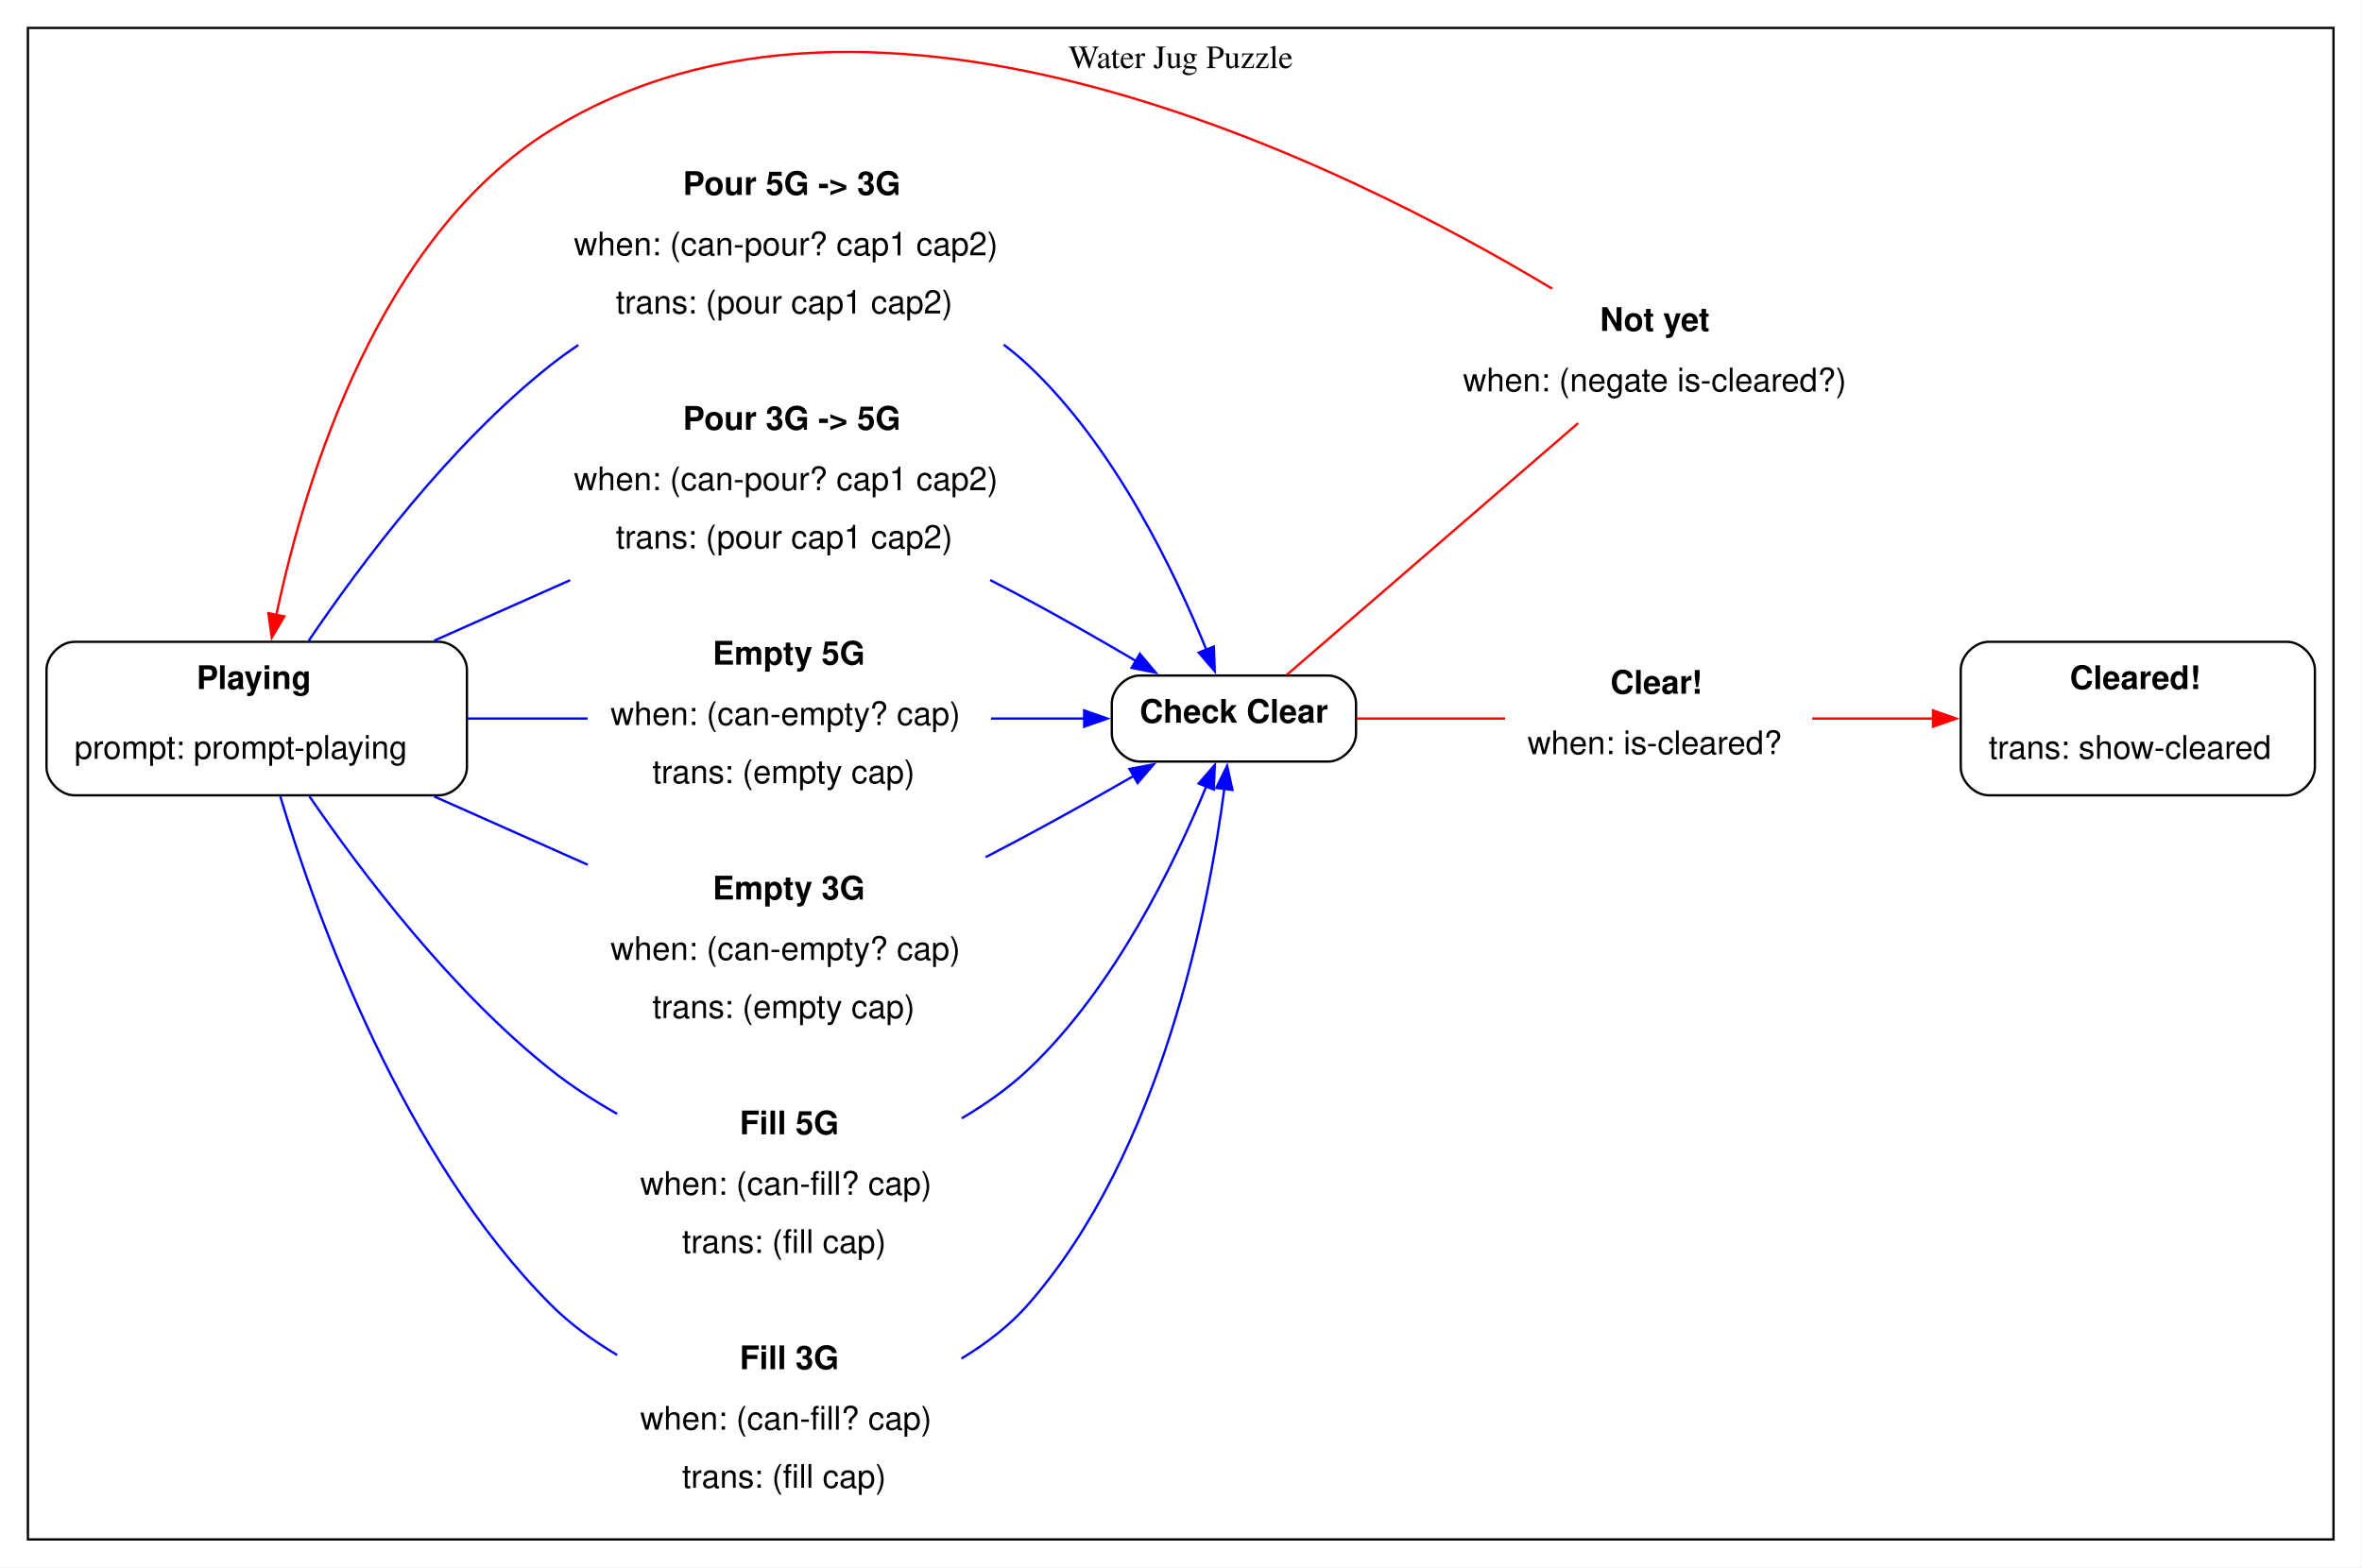
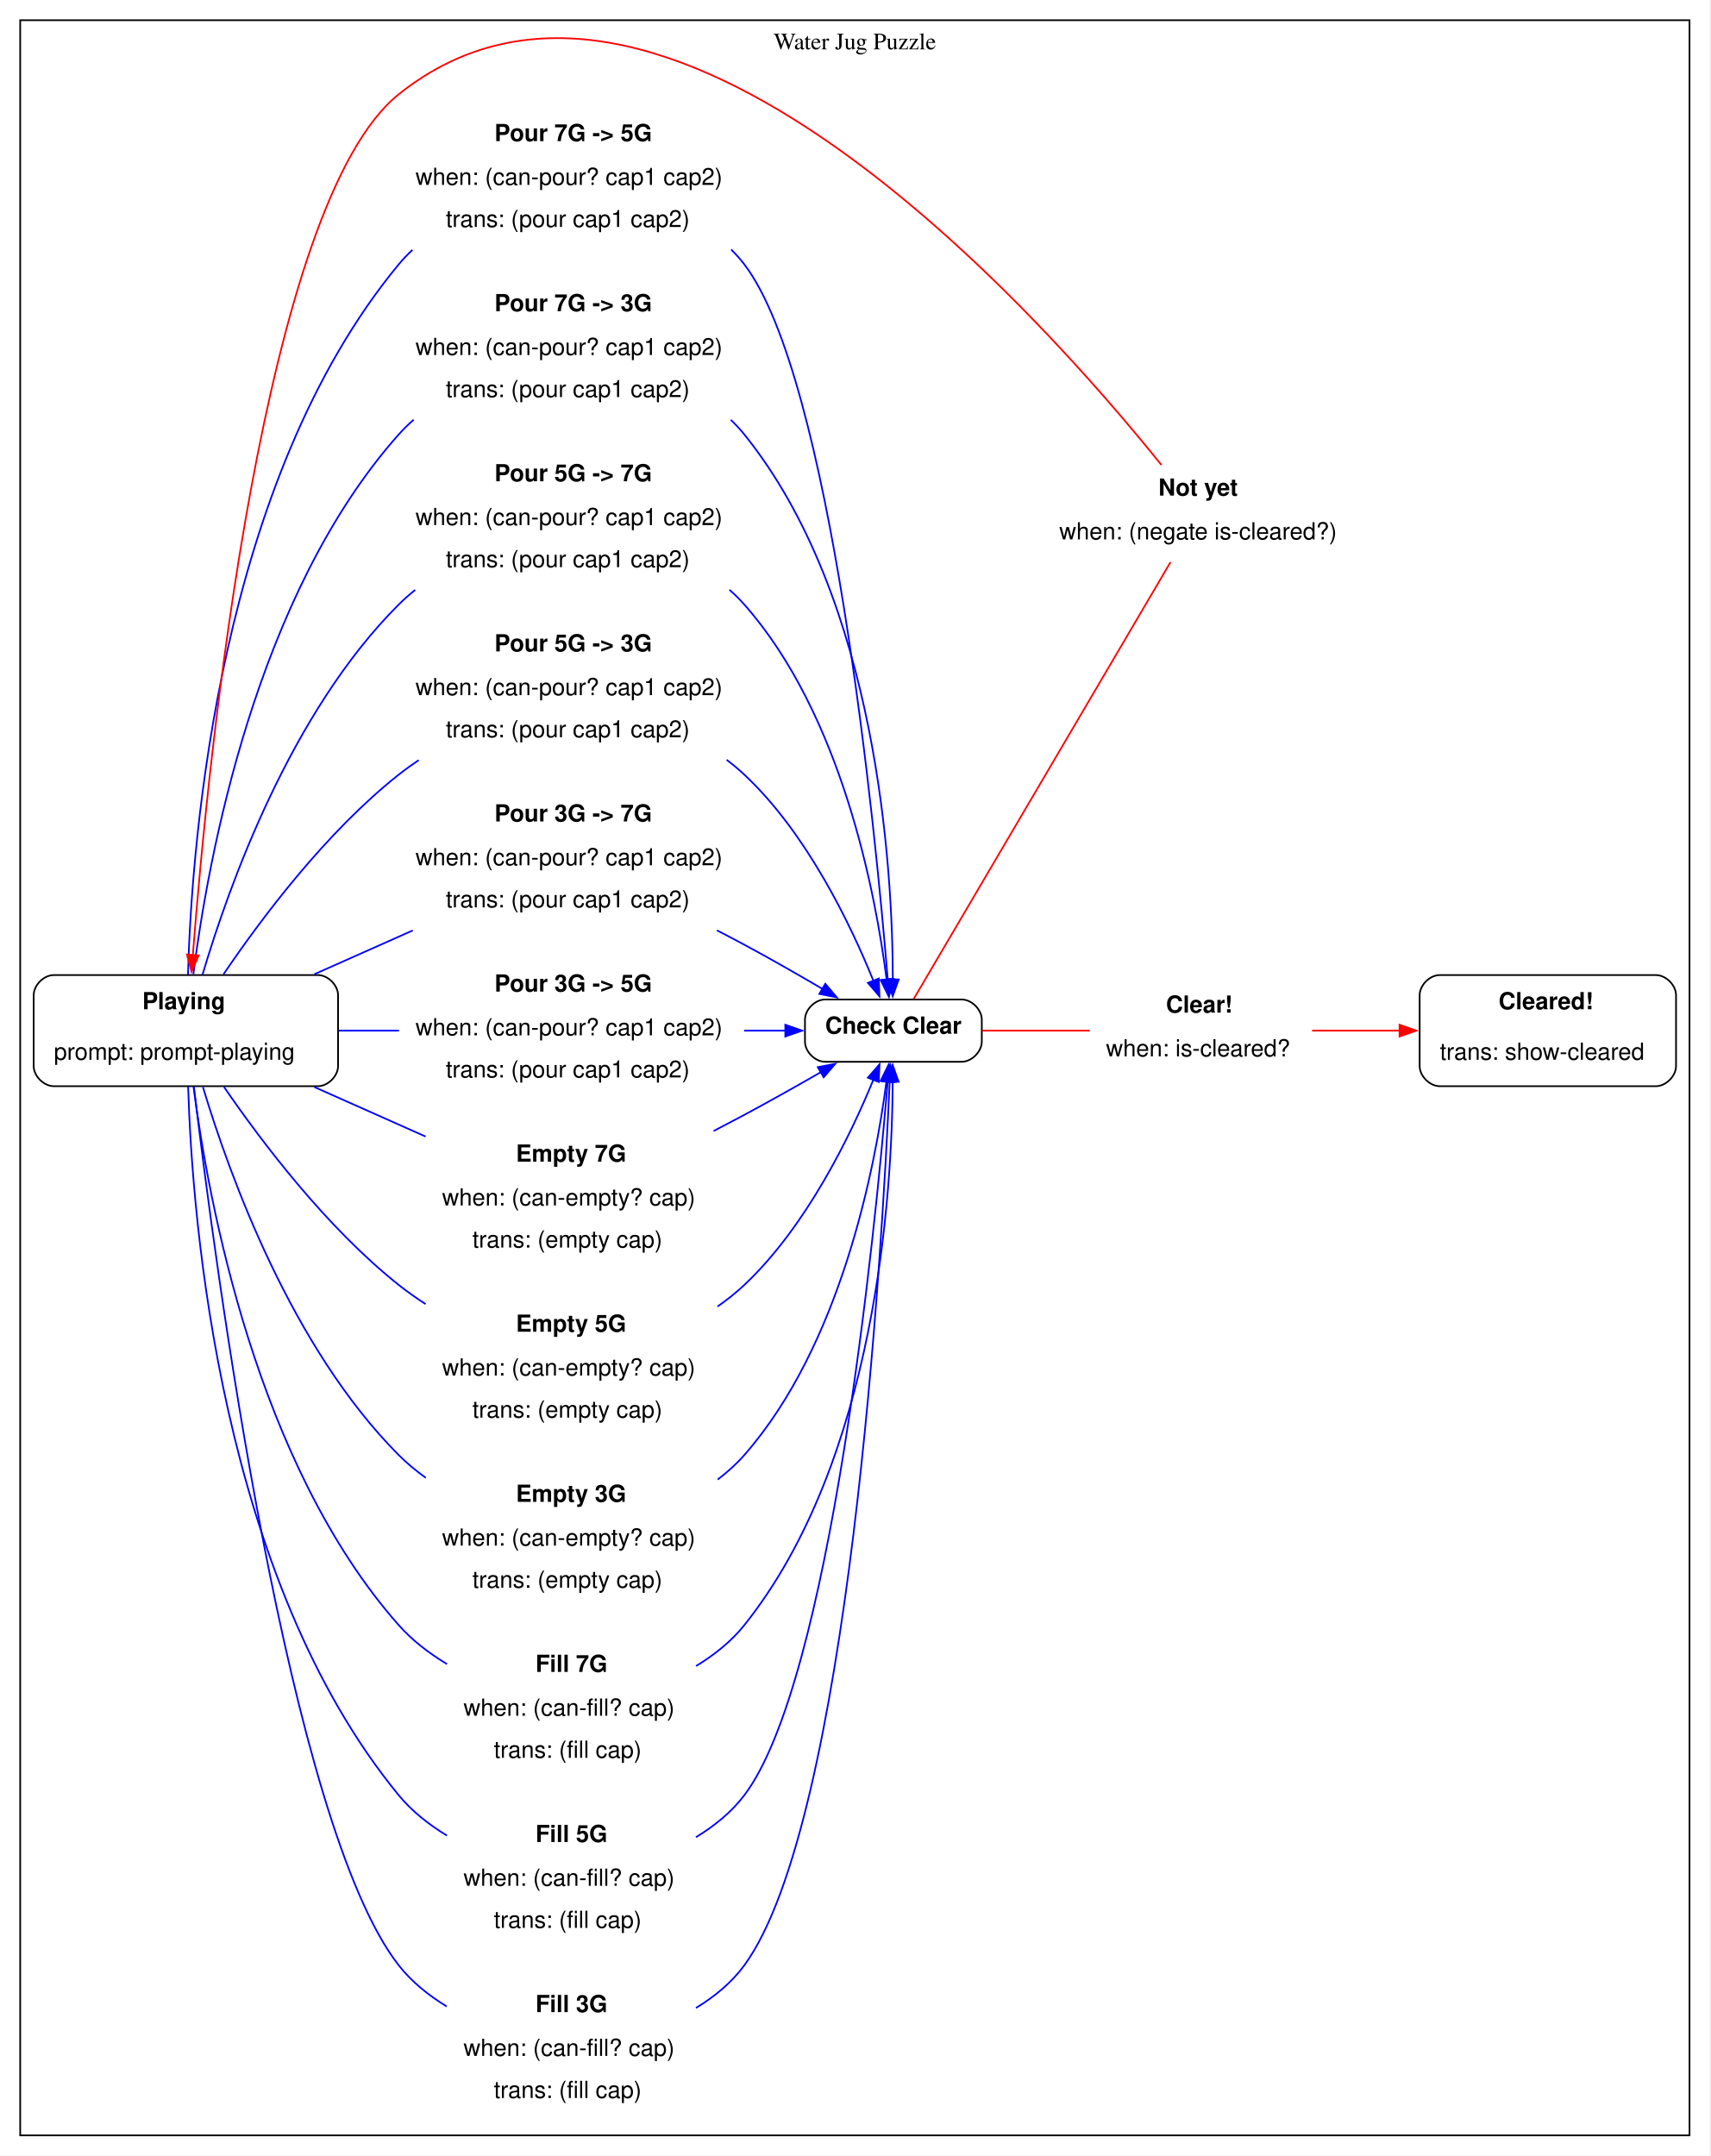
- <svg xmlns="http://www.w3.org/2000/svg" width="1354pt" height="899pt" viewBox="0.00 0.00 1354.00 899.00">
-   <g id="graph0" class="graph" transform="scale(1.33333 1.33333) rotate(0) translate(4 670)">
-     <polygon fill="white" stroke="none" points="-4,4 -4,-670 1011.25,-670 1011.25,4 -4,4" />
+ <svg xmlns="http://www.w3.org/2000/svg" width="1354pt" height="1707pt" viewBox="0.00 0.00 1354.00 1707.00">
+   <g id="graph0" class="graph" transform="scale(1.33333 1.33333) rotate(0) translate(4 1276)">
+     <polygon fill="white" stroke="none" points="-4,4 -4,-1276 1011.25,-1276 1011.25,4 -4,4" />
    <g id="clust1" class="cluster">
-       <polygon fill="none" stroke="black" points="8,-8 8,-658 999.25,-658 999.25,-8 8,-8" />
-       <text xml:space="preserve" text-anchor="middle" x="503.62" y="-640.7" font-family="Times,serif" font-size="14.00">Water Jug Puzzle</text>
+       <polygon fill="none" stroke="black" points="8,-8 8,-1264 999.25,-1264 999.25,-8 8,-8" />
+       <text xml:space="preserve" text-anchor="middle" x="503.62" y="-1246.7" font-family="Times,serif" font-size="14.00">Water Jug Puzzle</text>
    </g>
    <g id="node1" class="node">
-       <path fill="white" stroke="black" d="M184.75,-394C184.75,-394 28,-394 28,-394 22,-394 16,-388 16,-382 16,-382 16,-340 16,-340 16,-334 22,-328 28,-328 28,-328 184.75,-328 184.75,-328 190.75,-328 196.75,-334 196.75,-340 196.75,-340 196.75,-382 196.75,-382 196.75,-388 190.75,-394 184.75,-394" />
-       <text xml:space="preserve" text-anchor="start" x="80.5" y="-373.7" font-family="Helvetica,Arial,sans-serif" font-weight="bold" font-size="14.00">Playing</text>
-       <text xml:space="preserve" text-anchor="start" x="28" y="-343.7" font-family="Helvetica,Arial,sans-serif" font-size="14.00">prompt: prompt-playing</text>
+       <path fill="white" stroke="black" d="M184.75,-697C184.75,-697 28,-697 28,-697 22,-697 16,-691 16,-685 16,-685 16,-643 16,-643 16,-637 22,-631 28,-631 28,-631 184.75,-631 184.75,-631 190.75,-631 196.75,-637 196.75,-643 196.75,-643 196.75,-685 196.75,-685 196.75,-691 190.75,-697 184.75,-697" />
+       <text xml:space="preserve" text-anchor="start" x="80.5" y="-676.7" font-family="Helvetica,Arial,sans-serif" font-weight="bold" font-size="14.00">Playing</text>
+       <text xml:space="preserve" text-anchor="start" x="28" y="-646.7" font-family="Helvetica,Arial,sans-serif" font-size="14.00">prompt: prompt-playing</text>
    </g>
    <g id="node2" class="node">
      <text xml:space="preserve" text-anchor="start" x="314" y="-81.2" font-family="Helvetica,Arial,sans-serif" font-weight="bold" font-size="14.00">Fill 3G</text>
      <text xml:space="preserve" text-anchor="start" x="271.25" y="-55.2" font-family="Helvetica,Arial,sans-serif" font-size="14.00">when: (can-fill? cap)</text>
      <text xml:space="preserve" text-anchor="start" x="289.25" y="-30.2" font-family="Helvetica,Arial,sans-serif" font-size="14.00">trans: (fill cap)</text>
    </g>
    <g id="edge1" class="edge">
-       <path fill="none" stroke="blue" d="M116.49,-327.53C132.28,-275.01 169.28,-172.69 232.75,-109 241.04,-100.68 250.97,-93.47 261.32,-87.31" />
+       <path fill="none" stroke="blue" d="M111.13,-630.81C123.77,-524.14 167.62,-192.24 232.75,-109 240.41,-99.21 250.46,-91.14 261.25,-84.55" />
    </g>
    <g id="node3" class="node">
      <text xml:space="preserve" text-anchor="start" x="314" y="-182.2" font-family="Helvetica,Arial,sans-serif" font-weight="bold" font-size="14.00">Fill 5G</text>
      <text xml:space="preserve" text-anchor="start" x="271.25" y="-156.2" font-family="Helvetica,Arial,sans-serif" font-size="14.00">when: (can-fill? cap)</text>
      <text xml:space="preserve" text-anchor="start" x="289.25" y="-131.2" font-family="Helvetica,Arial,sans-serif" font-size="14.00">trans: (fill cap)</text>
    </g>
    <g id="edge3" class="edge">
-       <path fill="none" stroke="blue" d="M129.04,-327.53C151.76,-294.42 190.07,-243.92 232.75,-210 241.48,-203.06 251.31,-196.7 261.32,-191" />
+       <path fill="none" stroke="blue" d="M107.71,-630.77C110.21,-549.63 127.14,-338.59 232.75,-210 240.58,-200.47 250.64,-192.55 261.38,-186.02" />
    </g>
    <g id="node4" class="node">
-       <text xml:space="preserve" text-anchor="start" x="302.38" y="-283.2" font-family="Helvetica,Arial,sans-serif" font-weight="bold" font-size="14.00">Empty 3G</text>
-       <text xml:space="preserve" text-anchor="start" x="258.5" y="-257.2" font-family="Helvetica,Arial,sans-serif" font-size="14.00">when: (can-empty? cap)</text>
-       <text xml:space="preserve" text-anchor="start" x="276.5" y="-232.2" font-family="Helvetica,Arial,sans-serif" font-size="14.00">trans: (empty cap)</text>
+       <text xml:space="preserve" text-anchor="start" x="314" y="-283.2" font-family="Helvetica,Arial,sans-serif" font-weight="bold" font-size="14.00">Fill 7G</text>
+       <text xml:space="preserve" text-anchor="start" x="271.25" y="-257.2" font-family="Helvetica,Arial,sans-serif" font-size="14.00">when: (can-fill? cap)</text>
+       <text xml:space="preserve" text-anchor="start" x="289.25" y="-232.2" font-family="Helvetica,Arial,sans-serif" font-size="14.00">trans: (fill cap)</text>
    </g>
    <g id="edge5" class="edge">
-       <path fill="none" stroke="blue" d="M182.65,-327.51C203.81,-318.09 226.99,-307.78 248.71,-298.12" />
+       <path fill="none" stroke="blue" d="M110.9,-630.66C119.7,-562.71 148.37,-406.54 232.75,-311 240.79,-301.9 250.83,-294.23 261.44,-287.83" />
    </g>
    <g id="node5" class="node">
-       <text xml:space="preserve" text-anchor="start" x="302.38" y="-384.2" font-family="Helvetica,Arial,sans-serif" font-weight="bold" font-size="14.00">Empty 5G</text>
+       <text xml:space="preserve" text-anchor="start" x="302.38" y="-384.2" font-family="Helvetica,Arial,sans-serif" font-weight="bold" font-size="14.00">Empty 3G</text>
      <text xml:space="preserve" text-anchor="start" x="258.5" y="-358.2" font-family="Helvetica,Arial,sans-serif" font-size="14.00">when: (can-empty? cap)</text>
      <text xml:space="preserve" text-anchor="start" x="276.5" y="-333.2" font-family="Helvetica,Arial,sans-serif" font-size="14.00">trans: (empty cap)</text>
    </g>
    <g id="edge7" class="edge">
-       <path fill="none" stroke="blue" d="M197.09,-361C214.07,-361 231.79,-361 248.64,-361" />
+       <path fill="none" stroke="blue" d="M116.49,-630.53C132.28,-578.01 169.28,-475.69 232.75,-412 237.63,-407.11 243.07,-402.6 248.83,-398.46" />
    </g>
    <g id="node6" class="node">
-       <text xml:space="preserve" text-anchor="start" x="289.62" y="-485.2" font-family="Helvetica,Arial,sans-serif" font-weight="bold" font-size="14.00">Pour 3G -&gt; 5G</text>
-       <text xml:space="preserve" text-anchor="start" x="242.75" y="-459.2" font-family="Helvetica,Arial,sans-serif" font-size="14.00">when: (can-pour? cap1 cap2)</text>
-       <text xml:space="preserve" text-anchor="start" x="260.75" y="-434.2" font-family="Helvetica,Arial,sans-serif" font-size="14.00">trans: (pour cap1 cap2)</text>
+       <text xml:space="preserve" text-anchor="start" x="302.38" y="-485.2" font-family="Helvetica,Arial,sans-serif" font-weight="bold" font-size="14.00">Empty 5G</text>
+       <text xml:space="preserve" text-anchor="start" x="258.5" y="-459.2" font-family="Helvetica,Arial,sans-serif" font-size="14.00">when: (can-empty? cap)</text>
+       <text xml:space="preserve" text-anchor="start" x="276.5" y="-434.2" font-family="Helvetica,Arial,sans-serif" font-size="14.00">trans: (empty cap)</text>
    </g>
    <g id="edge9" class="edge">
-       <path fill="none" stroke="blue" d="M182.65,-394.49C201.36,-402.82 221.64,-411.84 241.11,-420.5" />
+       <path fill="none" stroke="blue" d="M129.04,-630.53C151.76,-597.42 190.07,-546.92 232.75,-513 237.77,-509.01 243.16,-505.21 248.73,-501.62" />
    </g>
    <g id="node7" class="node">
-       <text xml:space="preserve" text-anchor="start" x="289.62" y="-586.2" font-family="Helvetica,Arial,sans-serif" font-weight="bold" font-size="14.00">Pour 5G -&gt; 3G</text>
-       <text xml:space="preserve" text-anchor="start" x="242.75" y="-560.2" font-family="Helvetica,Arial,sans-serif" font-size="14.00">when: (can-pour? cap1 cap2)</text>
-       <text xml:space="preserve" text-anchor="start" x="260.75" y="-535.2" font-family="Helvetica,Arial,sans-serif" font-size="14.00">trans: (pour cap1 cap2)</text>
+       <text xml:space="preserve" text-anchor="start" x="302.38" y="-586.2" font-family="Helvetica,Arial,sans-serif" font-weight="bold" font-size="14.00">Empty 7G</text>
+       <text xml:space="preserve" text-anchor="start" x="258.5" y="-560.2" font-family="Helvetica,Arial,sans-serif" font-size="14.00">when: (can-empty? cap)</text>
+       <text xml:space="preserve" text-anchor="start" x="276.5" y="-535.2" font-family="Helvetica,Arial,sans-serif" font-size="14.00">trans: (empty cap)</text>
    </g>
    <g id="edge11" class="edge">
-       <path fill="none" stroke="blue" d="M128.72,-394.46C151.34,-427.84 189.69,-478.94 232.75,-513 236.53,-515.99 240.51,-518.86 244.63,-521.62" />
+       <path fill="none" stroke="blue" d="M182.65,-630.51C203.81,-621.09 226.99,-610.78 248.71,-601.12" />
    </g>
    <g id="node8" class="node">
-       <path fill="white" stroke="black" d="M567,-379.5C567,-379.5 486,-379.5 486,-379.5 480,-379.5 474,-373.5 474,-367.5 474,-367.5 474,-354.5 474,-354.5 474,-348.5 480,-342.5 486,-342.5 486,-342.5 567,-342.5 567,-342.5 573,-342.5 579,-348.5 579,-354.5 579,-354.5 579,-367.5 579,-367.5 579,-373.5 573,-379.5 567,-379.5" />
-       <text xml:space="preserve" text-anchor="start" x="486" y="-359.2" font-family="Helvetica,Arial,sans-serif" font-weight="bold" font-size="14.00">Check Clear</text>
+       <text xml:space="preserve" text-anchor="start" x="289.62" y="-687.2" font-family="Helvetica,Arial,sans-serif" font-weight="bold" font-size="14.00">Pour 3G -&gt; 5G</text>
+       <text xml:space="preserve" text-anchor="start" x="242.75" y="-661.2" font-family="Helvetica,Arial,sans-serif" font-size="14.00">when: (can-pour? cap1 cap2)</text>
+       <text xml:space="preserve" text-anchor="start" x="260.75" y="-636.2" font-family="Helvetica,Arial,sans-serif" font-size="14.00">trans: (pour cap1 cap2)</text>
+     </g>
+     <g id="edge13" class="edge">
+       <path fill="none" stroke="blue" d="M197.09,-664C208.86,-664 220.99,-664 232.94,-664" />
+     </g>
+     <g id="node9" class="node">
+       <text xml:space="preserve" text-anchor="start" x="289.62" y="-788.2" font-family="Helvetica,Arial,sans-serif" font-weight="bold" font-size="14.00">Pour 3G -&gt; 7G</text>
+       <text xml:space="preserve" text-anchor="start" x="242.75" y="-762.2" font-family="Helvetica,Arial,sans-serif" font-size="14.00">when: (can-pour? cap1 cap2)</text>
+       <text xml:space="preserve" text-anchor="start" x="260.75" y="-737.2" font-family="Helvetica,Arial,sans-serif" font-size="14.00">trans: (pour cap1 cap2)</text>
+     </g>
+     <g id="edge15" class="edge">
+       <path fill="none" stroke="blue" d="M182.65,-697.49C201.36,-705.82 221.64,-714.84 241.11,-723.5" />
+     </g>
+     <g id="node10" class="node">
+       <text xml:space="preserve" text-anchor="start" x="289.62" y="-889.2" font-family="Helvetica,Arial,sans-serif" font-weight="bold" font-size="14.00">Pour 5G -&gt; 3G</text>
+       <text xml:space="preserve" text-anchor="start" x="242.75" y="-863.2" font-family="Helvetica,Arial,sans-serif" font-size="14.00">when: (can-pour? cap1 cap2)</text>
+       <text xml:space="preserve" text-anchor="start" x="260.75" y="-838.2" font-family="Helvetica,Arial,sans-serif" font-size="14.00">trans: (pour cap1 cap2)</text>
+     </g>
+     <g id="edge17" class="edge">
+       <path fill="none" stroke="blue" d="M128.72,-697.46C151.34,-730.84 189.69,-781.94 232.75,-816 236.53,-818.99 240.51,-821.86 244.63,-824.62" />
+     </g>
+     <g id="node11" class="node">
+       <text xml:space="preserve" text-anchor="start" x="289.62" y="-990.2" font-family="Helvetica,Arial,sans-serif" font-weight="bold" font-size="14.00">Pour 5G -&gt; 7G</text>
+       <text xml:space="preserve" text-anchor="start" x="242.75" y="-964.2" font-family="Helvetica,Arial,sans-serif" font-size="14.00">when: (can-pour? cap1 cap2)</text>
+       <text xml:space="preserve" text-anchor="start" x="260.75" y="-939.2" font-family="Helvetica,Arial,sans-serif" font-size="14.00">trans: (pour cap1 cap2)</text>
+     </g>
+     <g id="edge19" class="edge">
+       <path fill="none" stroke="blue" d="M116.26,-697.24C131.85,-749.92 168.71,-853.14 232.75,-917 235.81,-920.05 239.1,-922.95 242.55,-925.7" />
+     </g>
+     <g id="node12" class="node">
+       <text xml:space="preserve" text-anchor="start" x="289.62" y="-1091.2" font-family="Helvetica,Arial,sans-serif" font-weight="bold" font-size="14.00">Pour 7G -&gt; 3G</text>
+       <text xml:space="preserve" text-anchor="start" x="242.75" y="-1065.2" font-family="Helvetica,Arial,sans-serif" font-size="14.00">when: (can-pour? cap1 cap2)</text>
+       <text xml:space="preserve" text-anchor="start" x="260.75" y="-1040.2" font-family="Helvetica,Arial,sans-serif" font-size="14.00">trans: (pour cap1 cap2)</text>
+     </g>
+     <g id="edge21" class="edge">
+       <path fill="none" stroke="blue" d="M110.81,-697.49C119.45,-765.73 147.82,-922.52 232.75,-1018 235.49,-1021.09 238.47,-1024 241.63,-1026.75" />
+     </g>
+     <g id="node13" class="node">
+       <text xml:space="preserve" text-anchor="start" x="289.62" y="-1192.2" font-family="Helvetica,Arial,sans-serif" font-weight="bold" font-size="14.00">Pour 7G -&gt; 5G</text>
+       <text xml:space="preserve" text-anchor="start" x="242.75" y="-1166.2" font-family="Helvetica,Arial,sans-serif" font-size="14.00">when: (can-pour? cap1 cap2)</text>
+       <text xml:space="preserve" text-anchor="start" x="260.75" y="-1141.2" font-family="Helvetica,Arial,sans-serif" font-size="14.00">trans: (pour cap1 cap2)</text>
+     </g>
+     <g id="edge23" class="edge">
+       <path fill="none" stroke="blue" d="M107.62,-697.35C109.93,-778.79 126.46,-990.53 232.75,-1119 235.26,-1122.03 237.99,-1124.89 240.91,-1127.59" />
+     </g>
+     <g id="node14" class="node">
+       <path fill="white" stroke="black" d="M567,-682.5C567,-682.5 486,-682.5 486,-682.5 480,-682.5 474,-676.5 474,-670.5 474,-670.5 474,-657.5 474,-657.5 474,-651.5 480,-645.5 486,-645.5 486,-645.5 567,-645.5 567,-645.5 573,-645.5 579,-651.5 579,-657.5 579,-657.5 579,-670.5 579,-670.5 579,-676.5 573,-682.5 567,-682.5" />
+       <text xml:space="preserve" text-anchor="start" x="486" y="-662.2" font-family="Helvetica,Arial,sans-serif" font-weight="bold" font-size="14.00">Check Clear</text>
    </g>
    <g id="edge2" class="edge">
-       <path fill="none" stroke="blue" d="M409.36,-85.78C419.97,-92.19 430,-99.87 438,-109 495.39,-174.44 515.67,-279.61 522.4,-330.91" />
-       <polygon fill="blue" stroke="blue" points="518.91,-331.15 523.59,-340.66 525.86,-330.31 518.91,-331.15" />
+       <path fill="none" stroke="blue" d="M409.29,-83.66C420.31,-90.38 430.49,-98.72 438,-109 500.14,-194.05 519.71,-530.6 524.31,-633.77" />
+       <polygon fill="blue" stroke="blue" points="520.81,-633.81 524.73,-643.65 527.8,-633.51 520.81,-633.81" />
    </g>
    <g id="edge4" class="edge">
-       <path fill="none" stroke="blue" d="M409.49,-189.09C419.72,-195.12 429.59,-202.08 438,-210 475.06,-244.9 501.16,-299.03 514.73,-332.11" />
-       <polygon fill="blue" stroke="blue" points="511.34,-333.06 518.29,-341.06 517.84,-330.48 511.34,-333.06" />
+       <path fill="none" stroke="blue" d="M409.25,-185.03C420.21,-191.7 430.37,-199.93 438,-210 489.25,-277.69 515.54,-543.48 523.14,-633.78" />
+       <polygon fill="blue" stroke="blue" points="519.63,-633.9 523.94,-643.58 526.61,-633.33 519.63,-633.9" />
    </g>
    <g id="edge6" class="edge">
-       <path fill="none" stroke="blue" d="M419.75,-301.39C425.95,-304.6 432.08,-307.83 438,-311 453.03,-319.06 469.31,-328.23 483.7,-336.5" />
-       <polygon fill="blue" stroke="blue" points="481.6,-339.33 492.01,-341.3 485.1,-333.27 481.6,-339.33" />
+       <path fill="none" stroke="blue" d="M409.33,-286.69C420.14,-293.26 430.24,-301.29 438,-311 516.49,-409.2 525.82,-568.18 526.09,-634" />
+       <polygon fill="blue" stroke="blue" points="522.59,-633.64 526.05,-643.65 529.59,-633.66 522.59,-633.64" />
    </g>
    <g id="edge8" class="edge">
-       <path fill="none" stroke="blue" d="M422.08,-361C435.69,-361 449.54,-361 462.5,-361" />
-       <polygon fill="blue" stroke="blue" points="462.12,-364.5 472.12,-361 462.12,-357.5 462.12,-364.5" />
+       <path fill="none" stroke="blue" d="M422.15,-397.42C427.94,-401.81 433.31,-406.66 438,-412 495.39,-477.44 515.67,-582.61 522.4,-633.91" />
+       <polygon fill="blue" stroke="blue" points="518.91,-634.15 523.59,-643.66 525.86,-633.31 518.91,-634.15" />
    </g>
    <g id="edge10" class="edge">
-       <path fill="none" stroke="blue" d="M421.72,-420.56C427.25,-417.71 432.72,-414.84 438,-412 453.36,-403.76 469.94,-394.25 484.5,-385.7" />
-       <polygon fill="blue" stroke="blue" points="486.08,-388.83 492.91,-380.73 482.52,-382.8 486.08,-388.83" />
+       <path fill="none" stroke="blue" d="M422.07,-500.16C427.73,-504.12 433.11,-508.4 438,-513 475.06,-547.9 501.16,-602.03 514.73,-635.11" />
+       <polygon fill="blue" stroke="blue" points="511.34,-636.06 518.29,-644.06 517.84,-633.48 511.34,-636.06" />
    </g>
    <g id="edge12" class="edge">
-       <path fill="none" stroke="blue" d="M427.48,-521.82C431.17,-519.03 434.7,-516.09 438,-513 475.23,-478.12 501.21,-423.78 514.72,-390.4" />
-       <polygon fill="blue" stroke="blue" points="517.87,-391.94 518.26,-381.35 511.36,-389.38 517.87,-391.94" />
-     </g>
-     <g id="node9" class="node">
-       <text xml:space="preserve" text-anchor="start" x="683.88" y="-527.7" font-family="Helvetica,Arial,sans-serif" font-weight="bold" font-size="14.00">Not yet</text>
-       <text xml:space="preserve" text-anchor="start" x="625" y="-501.7" font-family="Helvetica,Arial,sans-serif" font-size="14.00">when: (negate is-cleared?)</text>
-     </g>
-     <g id="edge13" class="edge">
-       <path fill="none" stroke="red" d="M549.27,-379.82C580.4,-406.72 637.9,-456.42 674.48,-488.03" />
-     </g>
-     <g id="node10" class="node">
-       <text xml:space="preserve" text-anchor="start" x="688.38" y="-371.7" font-family="Helvetica,Arial,sans-serif" font-weight="bold" font-size="14.00">Clear!</text>
-       <text xml:space="preserve" text-anchor="start" x="652.75" y="-345.7" font-family="Helvetica,Arial,sans-serif" font-size="14.00">when: is-cleared?</text>
-     </g>
-     <g id="edge15" class="edge">
-       <path fill="none" stroke="red" d="M579.22,-361C599.12,-361 622.09,-361 643.08,-361" />
+       <path fill="none" stroke="blue" d="M419.75,-604.39C425.95,-607.6 432.08,-610.83 438,-614 453.03,-622.06 469.31,-631.23 483.7,-639.5" />
+       <polygon fill="blue" stroke="blue" points="481.6,-642.33 492.01,-644.3 485.1,-636.27 481.6,-642.33" />
    </g>
    <g id="edge14" class="edge">
-       <path fill="none" stroke="red" d="M663.33,-545.85C574.47,-599.24 372.1,-700.47 232.75,-614 158.99,-568.23 127.28,-464.72 114.74,-405.25" />
-       <polygon fill="red" stroke="red" points="118.25,-404.93 112.85,-395.81 111.39,-406.31 118.25,-404.93" />
-     </g>
-     <g id="node11" class="node">
-       <path fill="white" stroke="black" d="M979.25,-394C979.25,-394 851,-394 851,-394 845,-394 839,-388 839,-382 839,-382 839,-340 839,-340 839,-334 845,-328 851,-328 851,-328 979.25,-328 979.25,-328 985.25,-328 991.25,-334 991.25,-340 991.25,-340 991.25,-382 991.25,-382 991.25,-388 985.25,-394 979.25,-394" />
-       <text xml:space="preserve" text-anchor="start" x="885.88" y="-373.7" font-family="Helvetica,Arial,sans-serif" font-weight="bold" font-size="14.00">Cleared!</text>
-       <text xml:space="preserve" text-anchor="start" x="851" y="-343.7" font-family="Helvetica,Arial,sans-serif" font-size="14.00">trans: show-cleared</text>
+       <path fill="none" stroke="blue" d="M437.86,-664C446.22,-664 454.51,-664 462.46,-664" />
+       <polygon fill="blue" stroke="blue" points="462.32,-667.5 472.32,-664 462.32,-660.5 462.32,-667.5" />
    </g>
    <g id="edge16" class="edge">
-       <path fill="none" stroke="red" d="M775.15,-361C791.71,-361 809.76,-361 827.21,-361" />
-       <polygon fill="red" stroke="red" points="827.06,-364.5 837.06,-361 827.06,-357.5 827.06,-364.5" />
+       <path fill="none" stroke="blue" d="M421.72,-723.56C427.25,-720.71 432.72,-717.84 438,-715 453.36,-706.76 469.94,-697.25 484.5,-688.7" />
+       <polygon fill="blue" stroke="blue" points="486.08,-691.83 492.91,-683.73 482.52,-685.8 486.08,-691.83" />
+     </g>
+     <g id="edge18" class="edge">
+       <path fill="none" stroke="blue" d="M427.48,-824.82C431.17,-822.03 434.7,-819.09 438,-816 475.23,-781.12 501.21,-726.78 514.72,-693.4" />
+       <polygon fill="blue" stroke="blue" points="517.87,-694.94 518.26,-684.35 511.36,-692.38 517.87,-694.94" />
+     </g>
+     <g id="edge20" class="edge">
+       <path fill="none" stroke="blue" d="M429.15,-925.78C432.3,-923.02 435.27,-920.1 438,-917 495.81,-851.52 515.9,-745.83 522.49,-694.26" />
+       <polygon fill="blue" stroke="blue" points="525.95,-694.79 523.65,-684.45 519,-693.97 525.95,-694.79" />
+     </g>
+     <g id="edge22" class="edge">
+       <path fill="none" stroke="blue" d="M429.95,-1026.68C432.83,-1023.95 435.53,-1021.06 438,-1018 517.06,-919.82 526.07,-760.22 526.17,-694.13" />
+       <polygon fill="blue" stroke="blue" points="529.67,-694.41 526.11,-684.43 522.67,-694.45 529.67,-694.41" />
+     </g>
+     <g id="edge24" class="edge">
+       <path fill="none" stroke="blue" d="M430.15,-1127.84C432.98,-1125.07 435.61,-1122.13 438,-1119 489.61,-1051.36 515.67,-784.86 523.17,-694.3" />
+       <polygon fill="blue" stroke="blue" points="526.64,-694.72 523.96,-684.47 519.67,-694.16 526.64,-694.72" />
+     </g>
+     <g id="node15" class="node">
+       <text xml:space="preserve" text-anchor="start" x="683.88" y="-981.7" font-family="Helvetica,Arial,sans-serif" font-weight="bold" font-size="14.00">Not yet</text>
+       <text xml:space="preserve" text-anchor="start" x="625" y="-955.7" font-family="Helvetica,Arial,sans-serif" font-size="14.00">when: (negate is-cleared?)</text>
+     </g>
+     <g id="edge25" class="edge">
+       <path fill="none" stroke="red" d="M538.52,-682.74C568.98,-734.56 654.5,-880 691.07,-942.2" />
+     </g>
+     <g id="node16" class="node">
+       <text xml:space="preserve" text-anchor="start" x="688.38" y="-674.7" font-family="Helvetica,Arial,sans-serif" font-weight="bold" font-size="14.00">Clear!</text>
+       <text xml:space="preserve" text-anchor="start" x="652.75" y="-648.7" font-family="Helvetica,Arial,sans-serif" font-size="14.00">when: is-cleared?</text>
+     </g>
+     <g id="edge27" class="edge">
+       <path fill="none" stroke="red" d="M579.22,-664C599.12,-664 622.09,-664 643.08,-664" />
+     </g>
+     <g id="edge26" class="edge">
+       <path fill="none" stroke="red" d="M685.65,-999.89C614.34,-1088.65 387.89,-1344.05 232.75,-1220 152.44,-1155.78 119.9,-829.39 110.49,-708.83" />
+       <polygon fill="red" stroke="red" points="113.99,-708.7 109.74,-699 107.01,-709.23 113.99,-708.7" />
+     </g>
+     <g id="node17" class="node">
+       <path fill="white" stroke="black" d="M979.25,-697C979.25,-697 851,-697 851,-697 845,-697 839,-691 839,-685 839,-685 839,-643 839,-643 839,-637 845,-631 851,-631 851,-631 979.25,-631 979.25,-631 985.25,-631 991.25,-637 991.25,-643 991.25,-643 991.25,-685 991.25,-685 991.25,-691 985.25,-697 979.25,-697" />
+       <text xml:space="preserve" text-anchor="start" x="885.88" y="-676.7" font-family="Helvetica,Arial,sans-serif" font-weight="bold" font-size="14.00">Cleared!</text>
+       <text xml:space="preserve" text-anchor="start" x="851" y="-646.7" font-family="Helvetica,Arial,sans-serif" font-size="14.00">trans: show-cleared</text>
+     </g>
+     <g id="edge28" class="edge">
+       <path fill="none" stroke="red" d="M775.15,-664C791.71,-664 809.76,-664 827.21,-664" />
+       <polygon fill="red" stroke="red" points="827.06,-667.5 837.06,-664 827.06,-660.5 827.06,-667.5" />
    </g>
  </g>
</svg>
